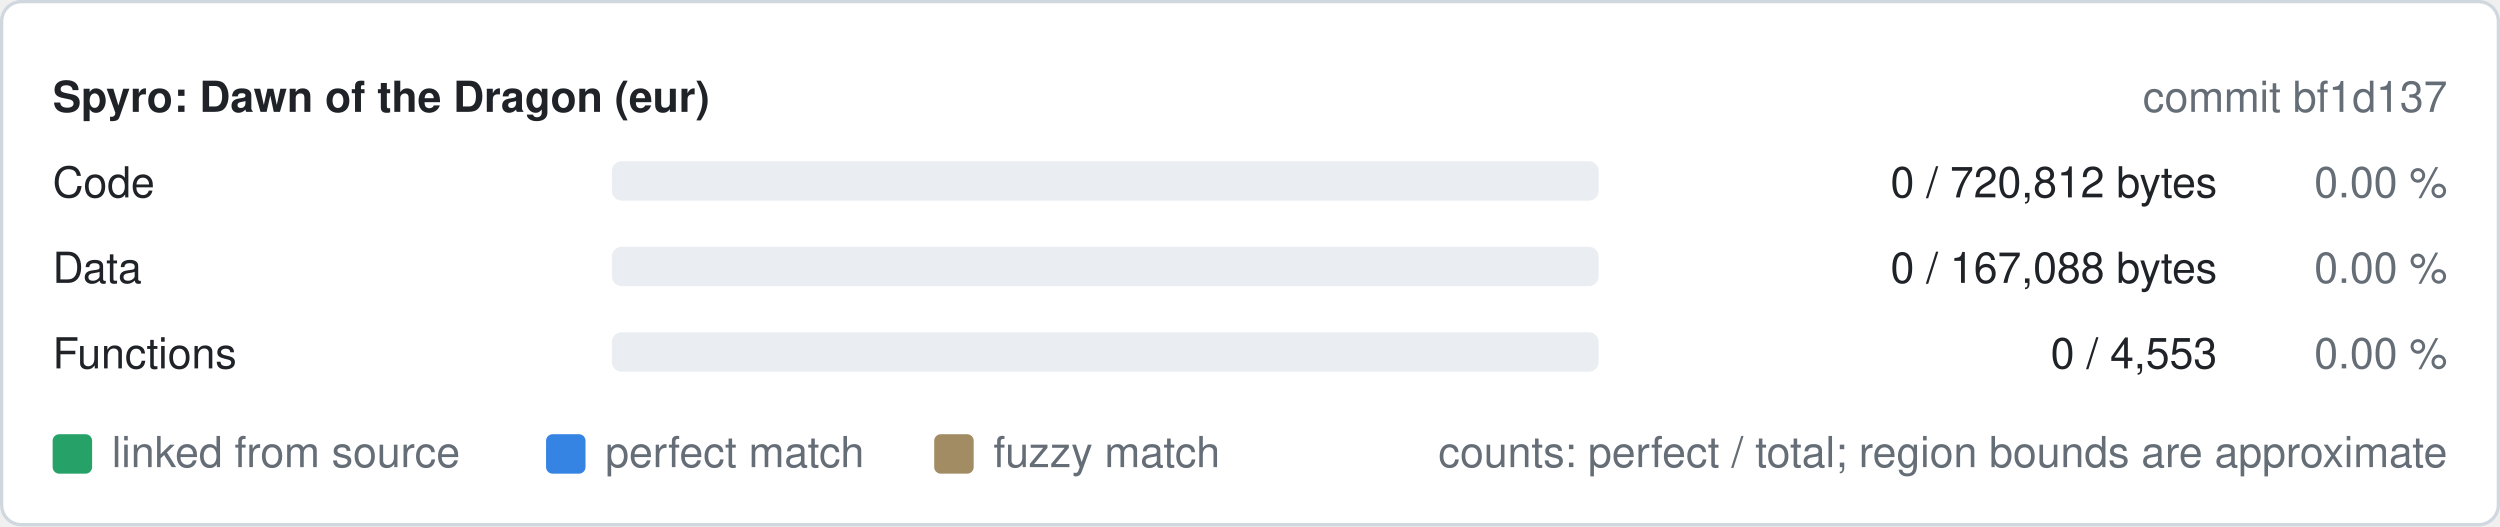
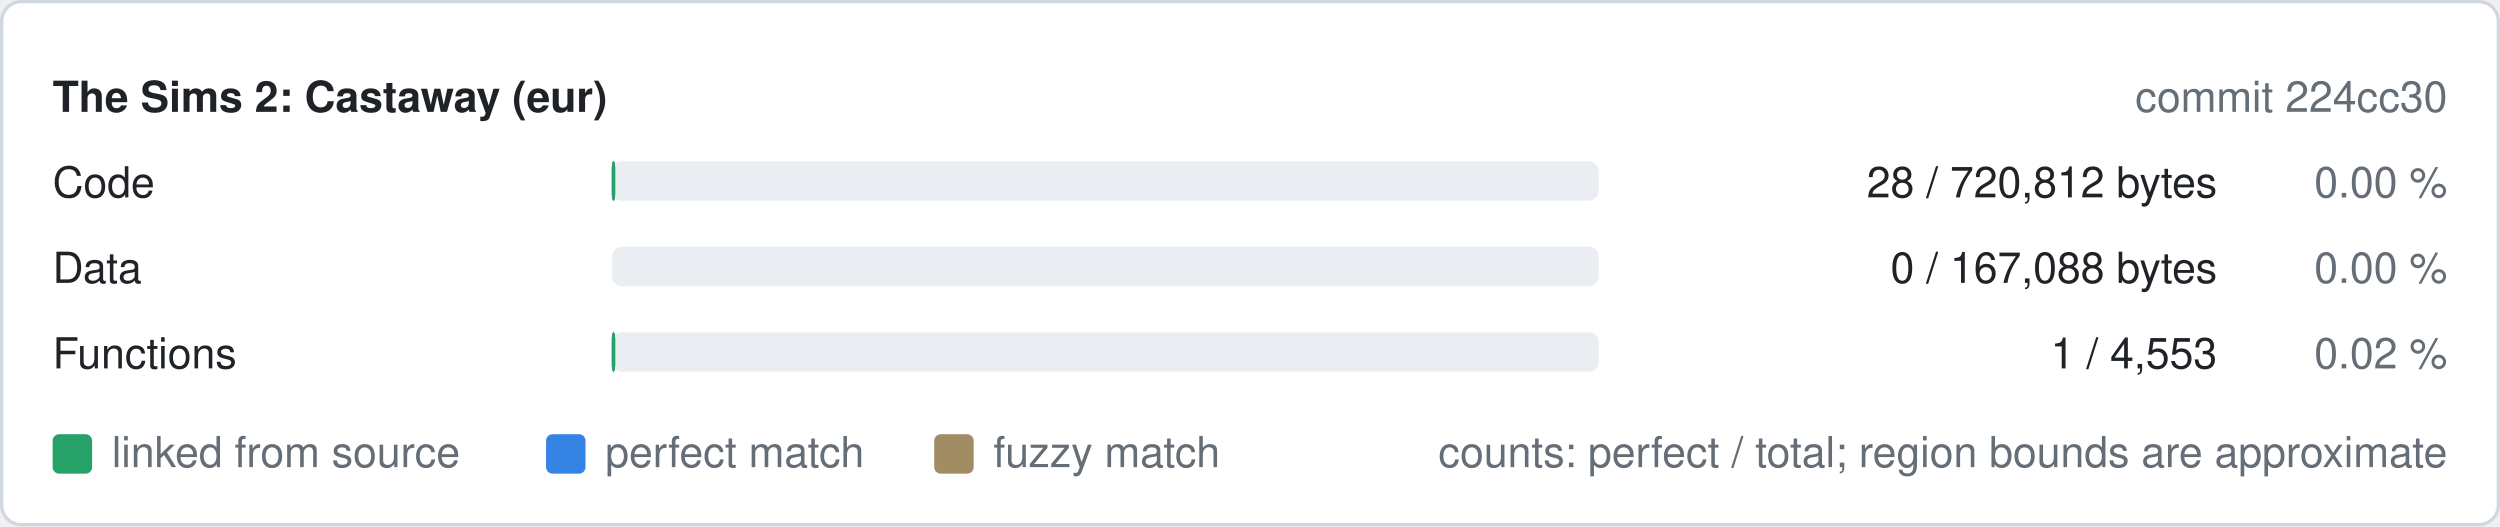
<svg xmlns="http://www.w3.org/2000/svg" width="760" height="160" viewBox="0 0 760 160" role="img" aria-label="Decompilation progress of eur">
  <style>
text{font-family:-apple-system,BlinkMacSystemFont,"Segoe UI",Helvetica,Arial,sans-serif;font-size:13px}
.b{font-weight:600}
.bg{fill:#ffffff;stroke:#d0d7de}.t{fill:#1f2328}.m{fill:#656d76}.track{fill:#eaeef2}.fuzzy{fill:#a28c64}.perfect{fill:#3584e4}.linked{fill:#26a269}
@media (prefers-color-scheme: dark){.bg{fill:#0d1117;stroke:#30363d}.t{fill:#e6edf3}.m{fill:#8d96a0}.track{fill:#21262d}.fuzzy{fill:#a28c64}.perfect{fill:#3584e4}.linked{fill:#2ec27e}}
</style>
  <rect class="bg" x="0.5" y="0.5" width="759" height="159" rx="6" />
-   <text class="t b" x="16" y="34">Spyro: Dawn of the Dragon (eur)</text>
-   <text class="m" x="744" y="34" text-anchor="end">commit bf1d137</text>
+   <text class="t b" x="16" y="34">The Sims 2: Castaway (eur)</text>
+   <text class="m" x="744" y="34" text-anchor="end">commit 224cc30</text>
  <text class="t" x="16" y="60">Code</text>
  <rect class="track" x="186" y="49" width="300" height="12" rx="3" />
-   <text class="t" x="674" y="60" text-anchor="end">0 / 720,812 bytes</text>
+   <rect class="fuzzy" x="186" y="49" width="1.0" height="12" rx="2" />
+   <rect class="perfect" x="186" y="49" width="1.0" height="12" rx="2" />
+   <rect class="linked" x="186" y="49" width="1.0" height="12" rx="2" />
+   <text class="t" x="674" y="60" text-anchor="end">28 / 720,812 bytes</text>
  <text class="m" x="744" y="60" text-anchor="end">0.00 %</text>
  <text class="t" x="16" y="86">Data</text>
  <rect class="track" x="186" y="75" width="300" height="12" rx="3" />
  <text class="t" x="674" y="86" text-anchor="end">0 / 167,088 bytes</text>
  <text class="m" x="744" y="86" text-anchor="end">0.00 %</text>
  <text class="t" x="16" y="112">Functions</text>
  <rect class="track" x="186" y="101" width="300" height="12" rx="3" />
-   <text class="t" x="674" y="112" text-anchor="end">0 / 4,553</text>
-   <text class="m" x="744" y="112" text-anchor="end">0.00 %</text>
+   <rect class="fuzzy" x="186" y="101" width="1.0" height="12" rx="2" />
+   <rect class="perfect" x="186" y="101" width="1.0" height="12" rx="2" />
+   <rect class="linked" x="186" y="101" width="1.0" height="12" rx="2" />
+   <text class="t" x="674" y="112" text-anchor="end">1 / 4,553</text>
+   <text class="m" x="744" y="112" text-anchor="end">0.02 %</text>
  <rect class="linked" x="16" y="132" width="12" height="12" rx="2" />
  <text class="m" x="34" y="142">linked from source</text>
  <rect class="perfect" x="166" y="132" width="12" height="12" rx="2" />
  <text class="m" x="184" y="142">perfect match</text>
  <rect class="fuzzy" x="284" y="132" width="12" height="12" rx="2" />
  <text class="m" x="302" y="142">fuzzy match</text>
  <text class="m" x="744" y="142" text-anchor="end">counts: perfect / total; region bounds are approximate</text>
</svg>
